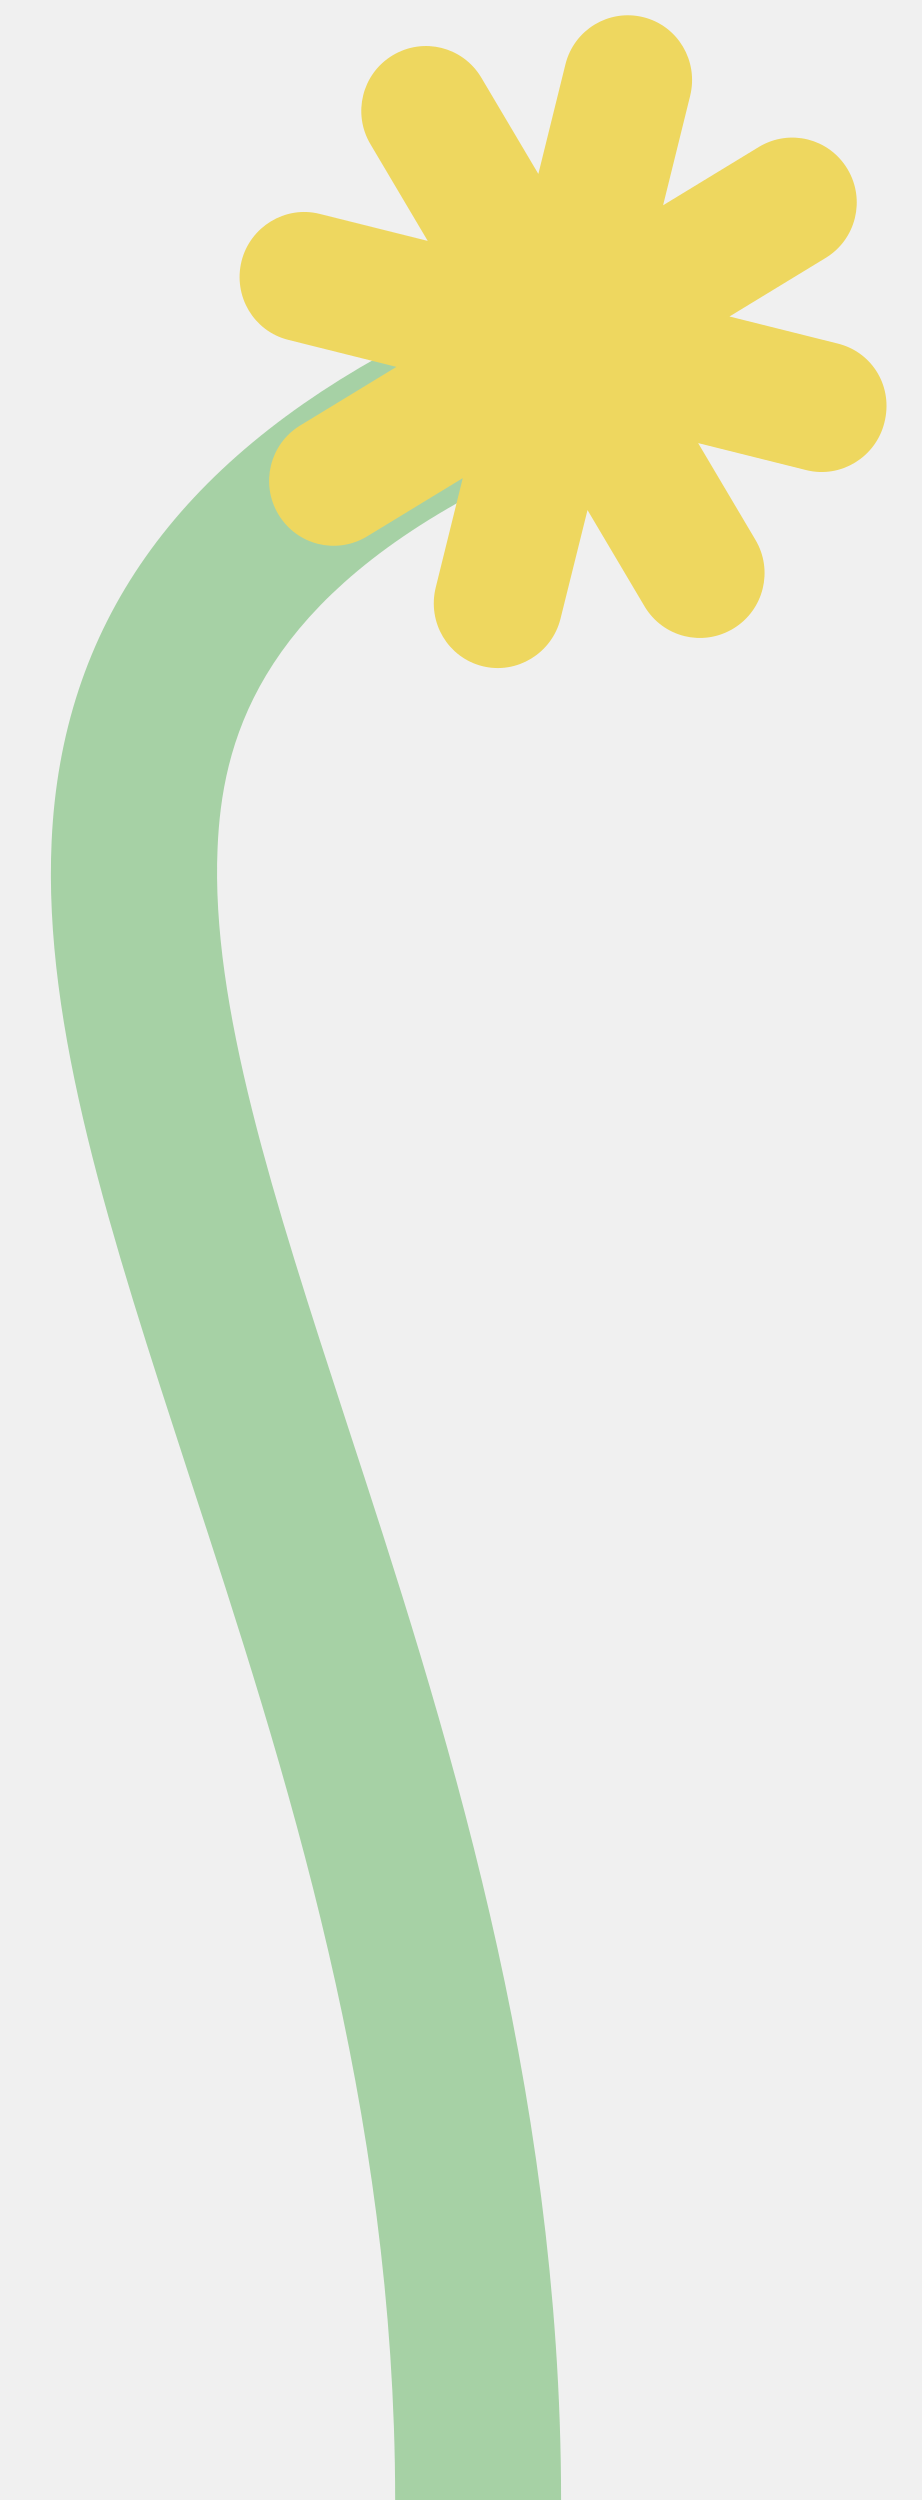
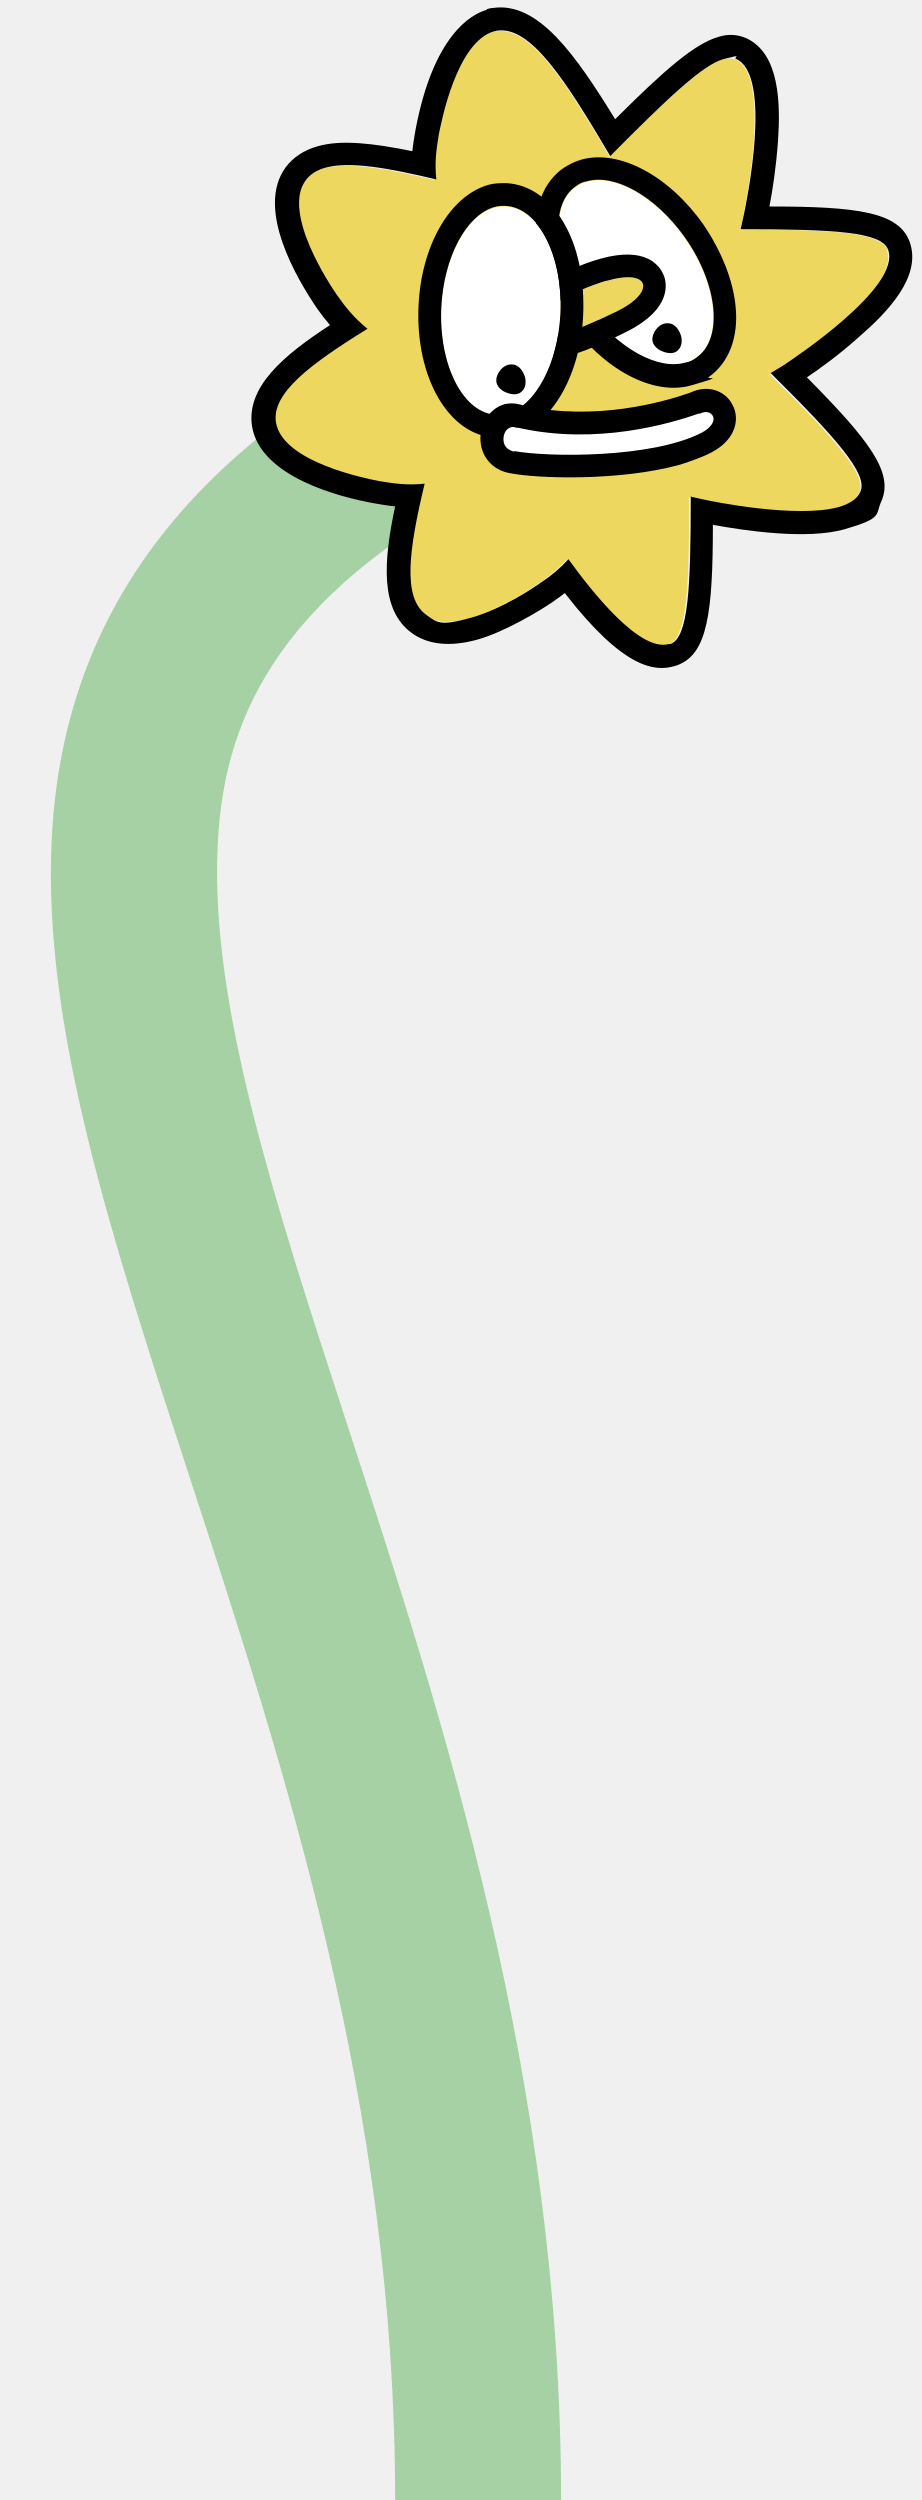
- <svg xmlns="http://www.w3.org/2000/svg" version="1.1" baseProfile="tiny" id="Calque_1" x="0px" y="0px" viewBox="0 0 149.9 406.8" overflow="visible" xml:space="preserve">
-   <path fill="#A6D1A5" d="M91.3,406.8h-27c0-63.9-17.8-118.6-33.6-166.9C18,200.9,7,167.2,8.4,136.9c1.6-35,20.2-61.4,56.8-80.8  L77.8,80c-36.1,19.1-41.7,41.1-42.4,58.1c-1.1,25.4,9.1,56.9,21,93.4C72,279.2,91.3,338.6,91.3,406.8z" />
-   <path fill="#EED75F" d="M136.3,55.9l-17.6-4.4l15.6-9.5c5-3,6.6-9.5,3.6-14.5c-3-5-9.4-6.6-14.4-3.6l-15.6,9.5l4.4-17.8  c1.4-5.7-2-11.4-7.6-12.8h0C99.1,1.4,93.4,4.8,92,10.5l-4.4,17.8l-9.3-15.7c-3-5-9.4-6.6-14.4-3.6c-5,3-6.6,9.5-3.6,14.5l9.3,15.7  l-17.6-4.4c-5.6-1.4-11.3,2.1-12.7,7.7c-1.4,5.7,2,11.4,7.6,12.8l17.6,4.4l-15.6,9.5c-5,3-6.6,9.5-3.6,14.5c3,5,9.4,6.6,14.4,3.6  l15.6-9.5l-4.4,17.8c-1.4,5.7,2,11.4,7.6,12.8c5.6,1.4,11.3-2.1,12.7-7.7L95.6,83l9.3,15.7c3,5,9.4,6.6,14.4,3.6  c5-3,6.6-9.5,3.6-14.5l-9.3-15.7l17.6,4.4c5.6,1.4,11.3-2.1,12.7-7.7C145.4,63,142,57.3,136.3,55.9" />
-   <rect x="-28.6" y="-19.9" fill="none" width="288.5" height="426.6" />
+ <svg xmlns="http://www.w3.org/2000/svg" id="Calque_1" data-name="Calque 1" version="1.1" viewBox="0 0 149.9 406.8">
+   <defs>
+     <style>
+       .cls-1 {
+         fill: #a6d1a5;
+       }
+ 
+       .cls-1, .cls-2, .cls-3, .cls-4, .cls-5 {
+         stroke-width: 0px;
+       }
+ 
+       .cls-2 {
+         fill: none;
+       }
+ 
+       .cls-3 {
+         fill: #000;
+       }
+ 
+       .cls-4 {
+         fill: #eed75e;
+       }
+ 
+       .cls-5 {
+         fill: #fff;
+       }
+     </style>
+   </defs>
+   <path class="cls-1" d="M91.3,406.8h-27c0-63.9-17.8-118.6-33.6-166.9-12.7-39-23.7-72.7-22.3-103,1.6-35,20.2-61.4,56.8-80.8l12.6,23.9c-36.1,19.1-41.7,41.1-42.4,58.1-1.1,25.4,9.1,56.9,21,93.4,15.6,47.7,34.9,107.1,34.9,175.3Z" />
+   <rect class="cls-2" x="-28.6" y="-19.9" width="288.5" height="426.6" />
+   <g>
+     <path class="cls-4" d="M144.4,40.7c-1.1-2.9-8.9-3.4-24-3.3.2-.7.4-1.5.5-2.2.4-1.7,4.7-22.8-1.2-25.5-3-1.3-9.1,4.2-20.5,15.8-7.3-12.4-13-21.3-18.5-20.4-6.5,1-9.2,14.8-9.6,16.9-.4,2.4-.6,4.6-.4,7.3-10.8-2.6-18.5-3.6-21.3.2-3.9,5.3,4,17,5.2,18.7,1.4,2,2.8,3.7,4.9,5.4-9.5,5.8-15.7,10.6-14.9,15.2,1,6.5,14.8,9.2,16.9,9.6,2.4.4,4.6.6,7.3.4-2.6,10.8-3.6,18.5.2,21.3,5.3,3.9,17-4,18.7-5.2,1.6-1.1,3.1-2.3,4.5-3.8,4,5.5,11.9,15.5,16.6,13.8,2.9-1.1,3.4-8.9,3.3-24,.7.2,1.5.4,2.2.5,1.7.4,22.8,4.7,25.5-1.2,1.3-2.8-3.8-8.7-14.6-19.3.7-.4,1.3-.8,2-1.2,1.5-1,19.5-12.8,17.1-18.9Z" />
+     <path class="cls-3" d="M80.2,5.1c.2,0,.4,0,.6-.1,5.5-.9,11.2,8,18.5,20.4,9.3-9.4,15.1-14.9,18.5-15.8s1.4-.2,2,0c6,2.7,1.6,23.7,1.2,25.5-.2.8-.3,1.5-.5,2.2,15.1,0,22.9.4,24,3.3,2.3,6.1-15.6,17.9-17.1,18.9-.7.4-1.3.8-2,1.2,10.7,10.6,15.9,16.5,14.6,19.3-.5,1.2-1.8,2-3.5,2.5-6.8,1.9-20.6-.9-21.9-1.2-.8-.2-1.5-.3-2.2-.5,0,15.1-.4,22.9-3.3,24,0,0-.2,0-.3,0-4.7,1.3-12.4-8.4-16.3-13.8-1.4,1.5-2.8,2.7-4.5,3.8-1.1.8-6.3,4.3-11.3,5.7s-5.5.9-7.4-.5c-3.8-2.8-2.8-10.5-.2-21.3-2.7.3-4.9,0-7.3-.4-2.1-.4-15.9-3.1-16.9-9.6-.7-4.7,5.5-9.4,14.9-15.2-2.1-1.7-3.5-3.4-4.9-5.4-1.2-1.7-9-13.4-5.2-18.7.7-1,1.8-1.7,3.2-2.1,3.9-1.1,10.2,0,18.1,1.9-.3-2.7,0-4.9.4-7.3.4-2,2.9-15.1,9-16.8M79.2,1.6c-2.5.7-8.7,4.1-11.6,19.6-.2,1.2-.4,2.3-.5,3.4-6.4-1.3-11.6-1.9-15.4-.8-2.2.6-4,1.8-5.2,3.4-5,6.8,1.9,18.3,5.1,23,.7,1,1.4,1.9,2.1,2.7-7.7,5-13.6,10.1-12.7,16.4,1.3,8.3,14.3,11.6,19.9,12.6,1.2.2,2.3.4,3.4.5-1.9,8.9-2.5,16.8,2.7,20.6,2.6,1.9,6.2,2.3,10.6,1.1s10.4-4.8,12.4-6.2c.7-.5,1.3-.9,1.9-1.4,9.6,12.4,14.7,12.8,17.8,11.9s.4-.1.6-.2c4.8-1.8,5.7-8.5,5.7-22.8,4.9.9,15.3,2.5,21.5.7s4.9-2.3,5.9-4.5c2.1-4.7-2-10-12.1-20.2,2.1-1.4,5.4-3.8,8.5-6.6,4.5-3.9,10.3-9.8,8.2-15.5-1.8-4.8-8.5-5.7-22.8-5.7.5-2.5,1.1-6.5,1.4-10.7.4-6,.3-14.2-5.2-16.7-1.4-.6-2.9-.7-4.5-.2-3.8,1.1-8.6,5.2-16.8,13.4C93.7,9,87.6.2,80.2,1.3c-.3,0-.7.1-1,.2h0s0,0,0,0h0Z" />
+   </g>
+   <g>
+     <ellipse class="cls-5" cx="103.5" cy="44.3" rx="9.7" ry="17" transform="translate(-6.7 67.4) rotate(-35)" />
+     <path class="cls-3" d="M95.5,29.5c4.5-1.3,11.2,2.4,16,9.2,5.4,7.7,6.2,16.5,1.8,19.5-.5.4-1.1.7-1.8.8-4.5,1.3-11.2-2.4-16-9.2-5.4-7.7-6.2-16.5-1.8-19.5.5-.4,1.1-.7,1.8-.8M94.5,26h0c-1,.3-2,.8-2.9,1.4-3.2,2.3-4.8,6.4-4.3,11.4.4,4.3,2.3,9,5.2,13.3,5.6,8,13.8,12.4,20,10.6s2-.8,2.9-1.4c3.2-2.3,4.8-6.4,4.3-11.4-.4-4.3-2.3-9-5.2-13.3-5.6-8-13.8-12.4-20-10.6h0Z" />
+   </g>
+   <g>
+     <path class="cls-4" d="M89.5,49.8c15.5-8.8,19.1-3.2,11,.8-11.9,6-13.6,4.1-13.6,4.1l2.6-4.9Z" />
+     <path class="cls-3" d="M98.7,45.7c7.3-2.1,7.9,1.9,1.8,4.9-4.3,2.1-7.2,3.3-9.3,3.8-3.7,1-4.4.3-4.4.3l2.6-4.9c3.8-2.2,6.9-3.4,9.2-4.1M97.7,42.1h0c-2.9.8-6.3,2.3-10.1,4.5-.6.3-1.1.9-1.4,1.5l-2.6,4.9c-.7,1.4-.5,3,.5,4.2,2.2,2.5,6.7,1.2,8.1.8,2.6-.7,6-2.1,9.9-4.1,7.3-3.7,6.4-7.9,5.9-9.1-.6-1.5-2.8-4.8-10.3-2.7h0Z" />
+   </g>
+   <g>
+     <ellipse class="cls-5" cx="81.5" cy="50.5" rx="17" ry="9.7" transform="translate(27.5 129.8) rotate(-87.5)" />
+     <path class="cls-3" d="M80.4,33.7c.6-.2,1.2-.2,1.8-.2,5.4.2,9.4,8,9,17.4-.4,8.3-4.1,15.1-8.6,16.4s-1.2.2-1.8.2c-5.4-.2-9.4-8-9-17.4.4-8.3,4.1-15.1,8.6-16.4M79.4,30.1h0c-6.2,1.8-10.9,9.9-11.3,19.8-.5,11.6,5,21,12.5,21.3,1,0,2,0,3-.3,6.2-1.8,10.9-9.9,11.3-19.8.2-5.2-.7-10.2-2.7-14-2.3-4.5-5.9-7.1-9.8-7.3-1,0-2,0-3,.3h0Z" />
+   </g>
+   <path class="cls-3" d="M85.5,61.7c0,.2.2,1.3-.6,2-.8.8-2.1.4-2.9,0-.2-.1-1-.6-1.2-1.4-.3-1.3,1-3.1,2.5-3,1.2,0,2,1.3,2.2,2.4Z" />
+   <path class="cls-3" d="M110.9,55c0,.2.2,1.3-.6,2-.8.8-2.1.4-2.9,0-.2-.1-1-.6-1.2-1.4-.3-1.3,1-3.1,2.5-3,1.2,0,2,1.3,2.2,2.4Z" />
+   <g>
+     <path class="cls-5" d="M83.4,75.2c5.6,1,23.1,1.3,31.7-3.2,5.6-2.9,2.1-8.5-2-6.4-3.7,1.3-15.7,5.1-28.4,2.2-4.6-1.8-6.9,6.3-1.3,7.4Z" />
+     <path class="cls-3" d="M110.7,75.6c-9.7,2.7-23.2,2.3-27.7,1.4h0c-2.3-.4-4-1.9-4.6-4-.6-2.2,0-4.6,1.7-6.1,1.4-1.3,3.2-1.6,5.1-.9,11.7,2.6,22.8-.6,27.1-2.1,3.1-1.5,5.9-.1,6.9,2,1.2,2.2.6,5.6-3.4,7.7-1.5.8-3.3,1.4-5.1,2ZM83.7,73.4c5.4,1,22.4,1.2,30.5-3,1.5-.8,2.2-1.9,1.8-2.7-.3-.6-1.1-.9-2.1-.4,0,0-.1,0-.2,0-4.6,1.6-16.6,5.2-29.4,2.3,0,0-.2,0-.3,0-.7-.3-1.1,0-1.4.2-.6.5-.8,1.5-.6,2.3.2.7.8,1.2,1.7,1.4h0Z" />
+   </g>
</svg>
